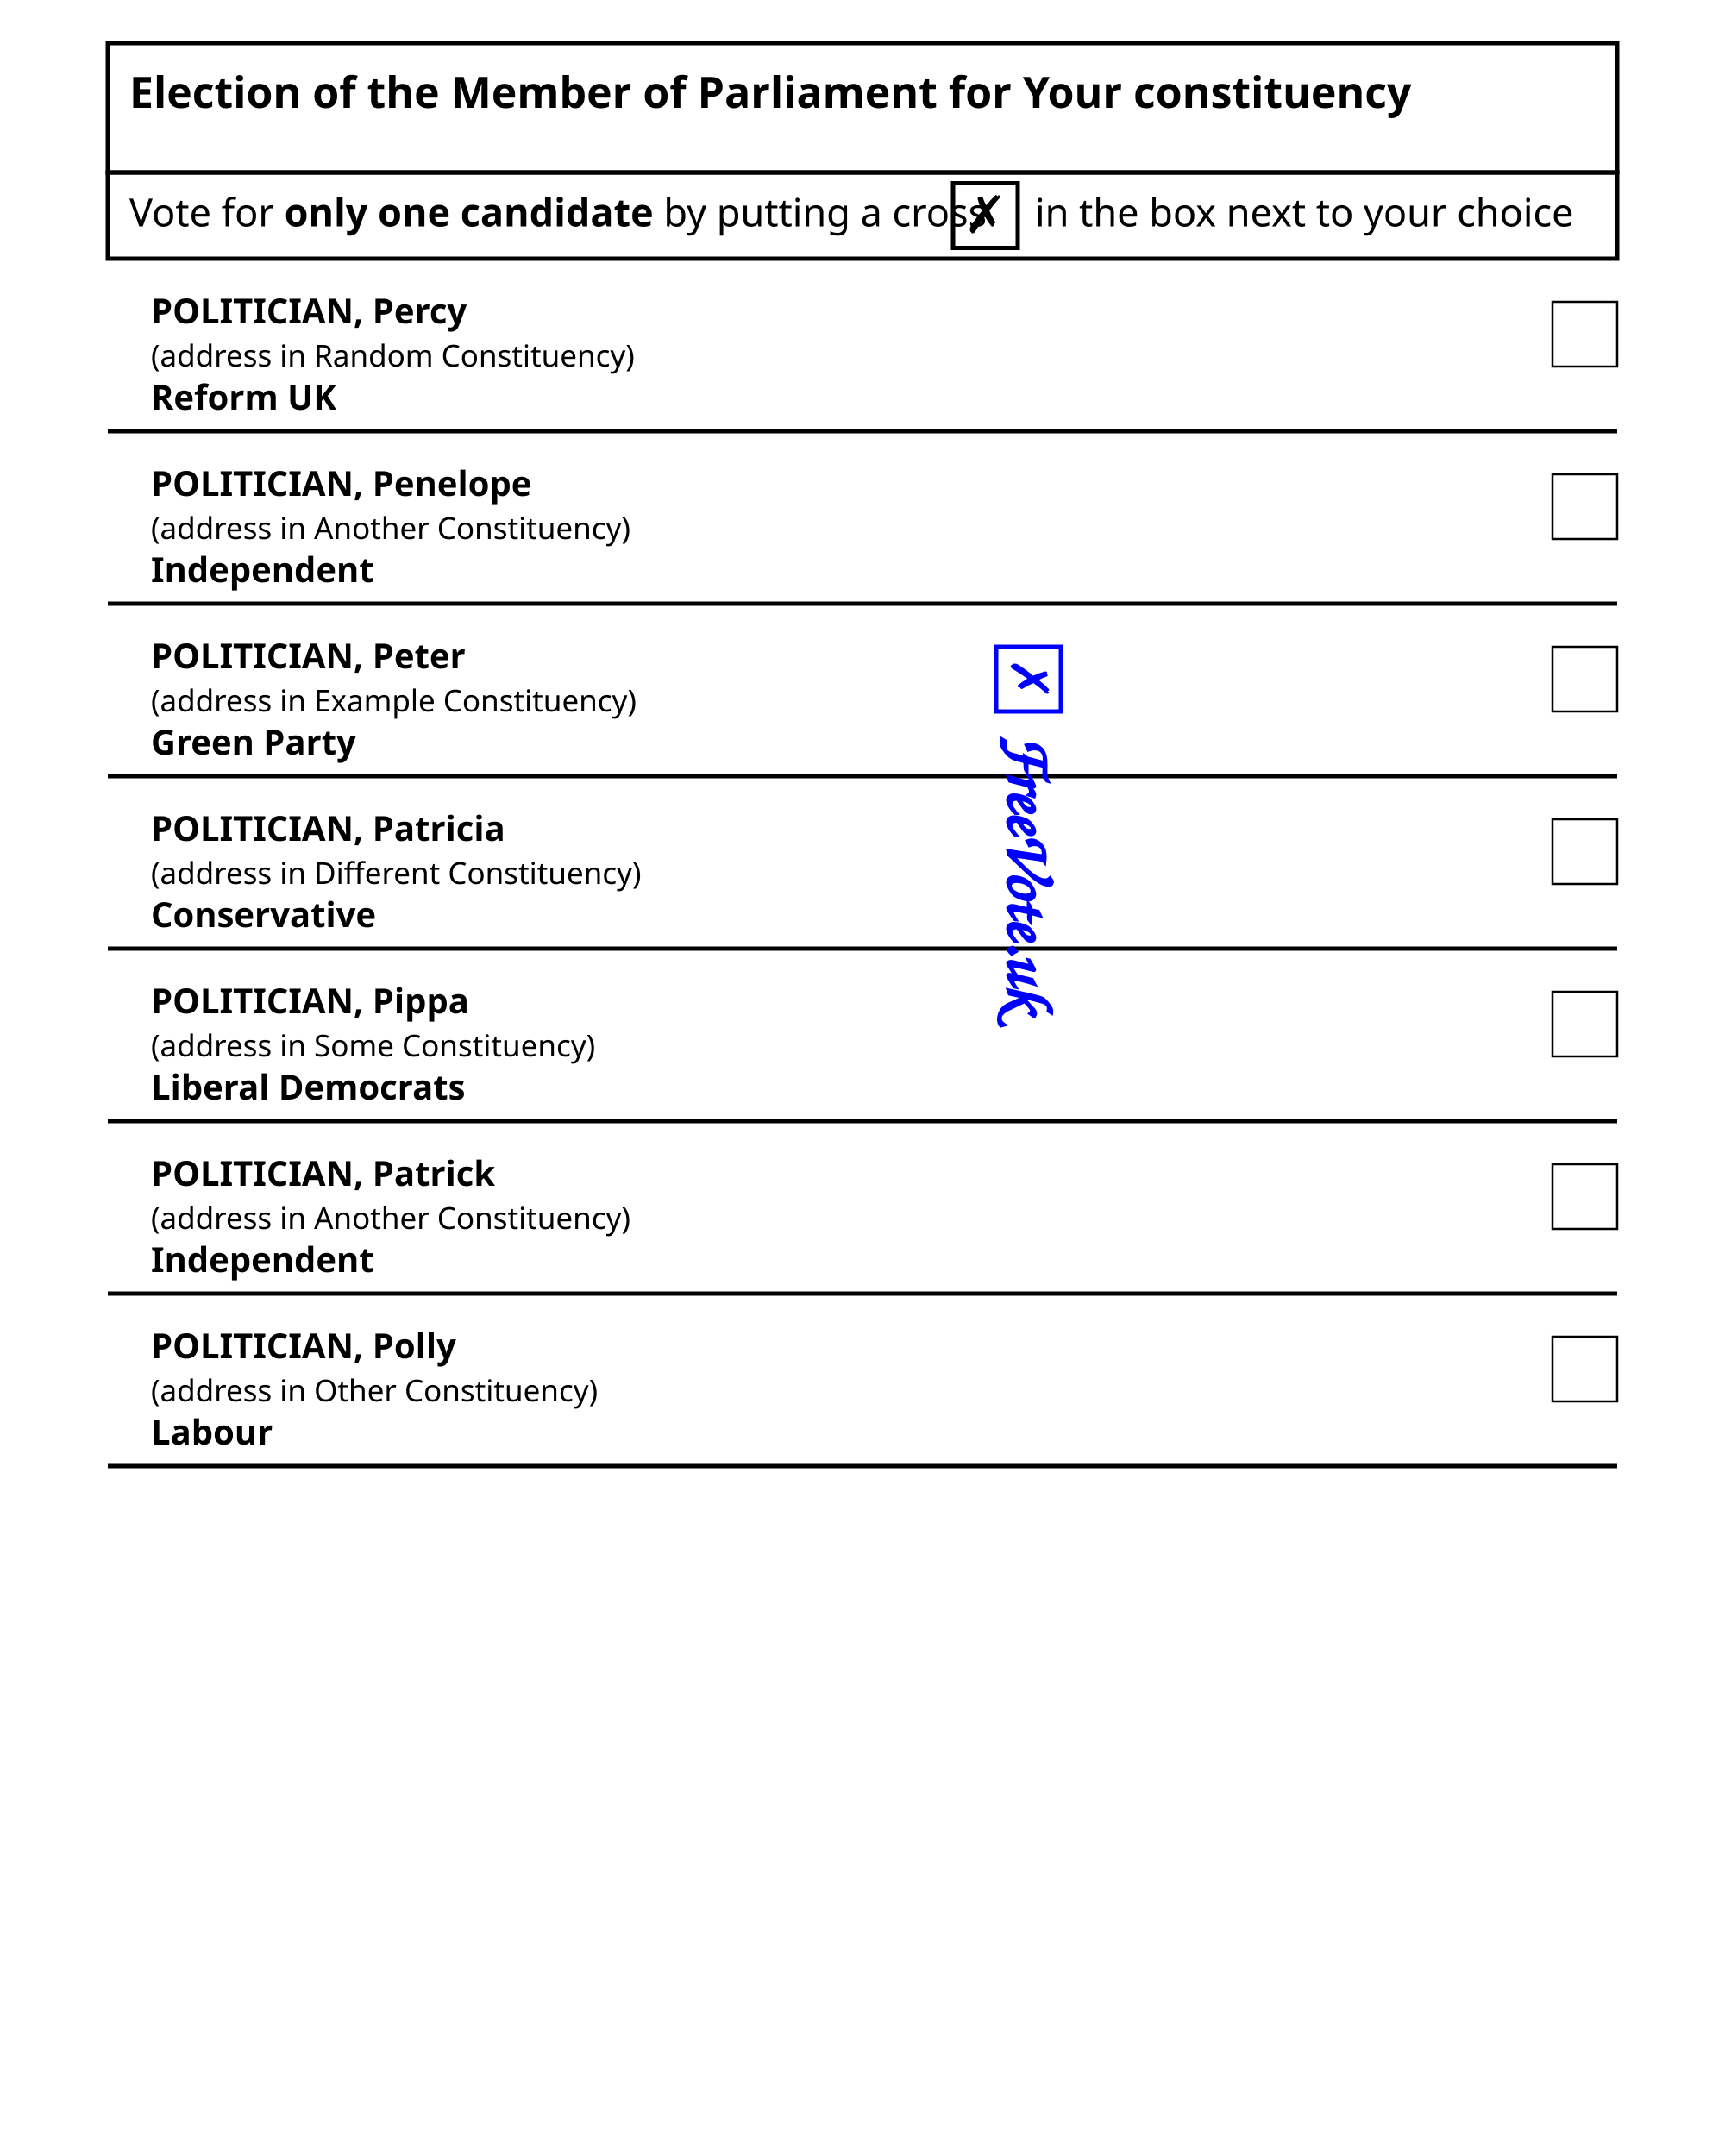
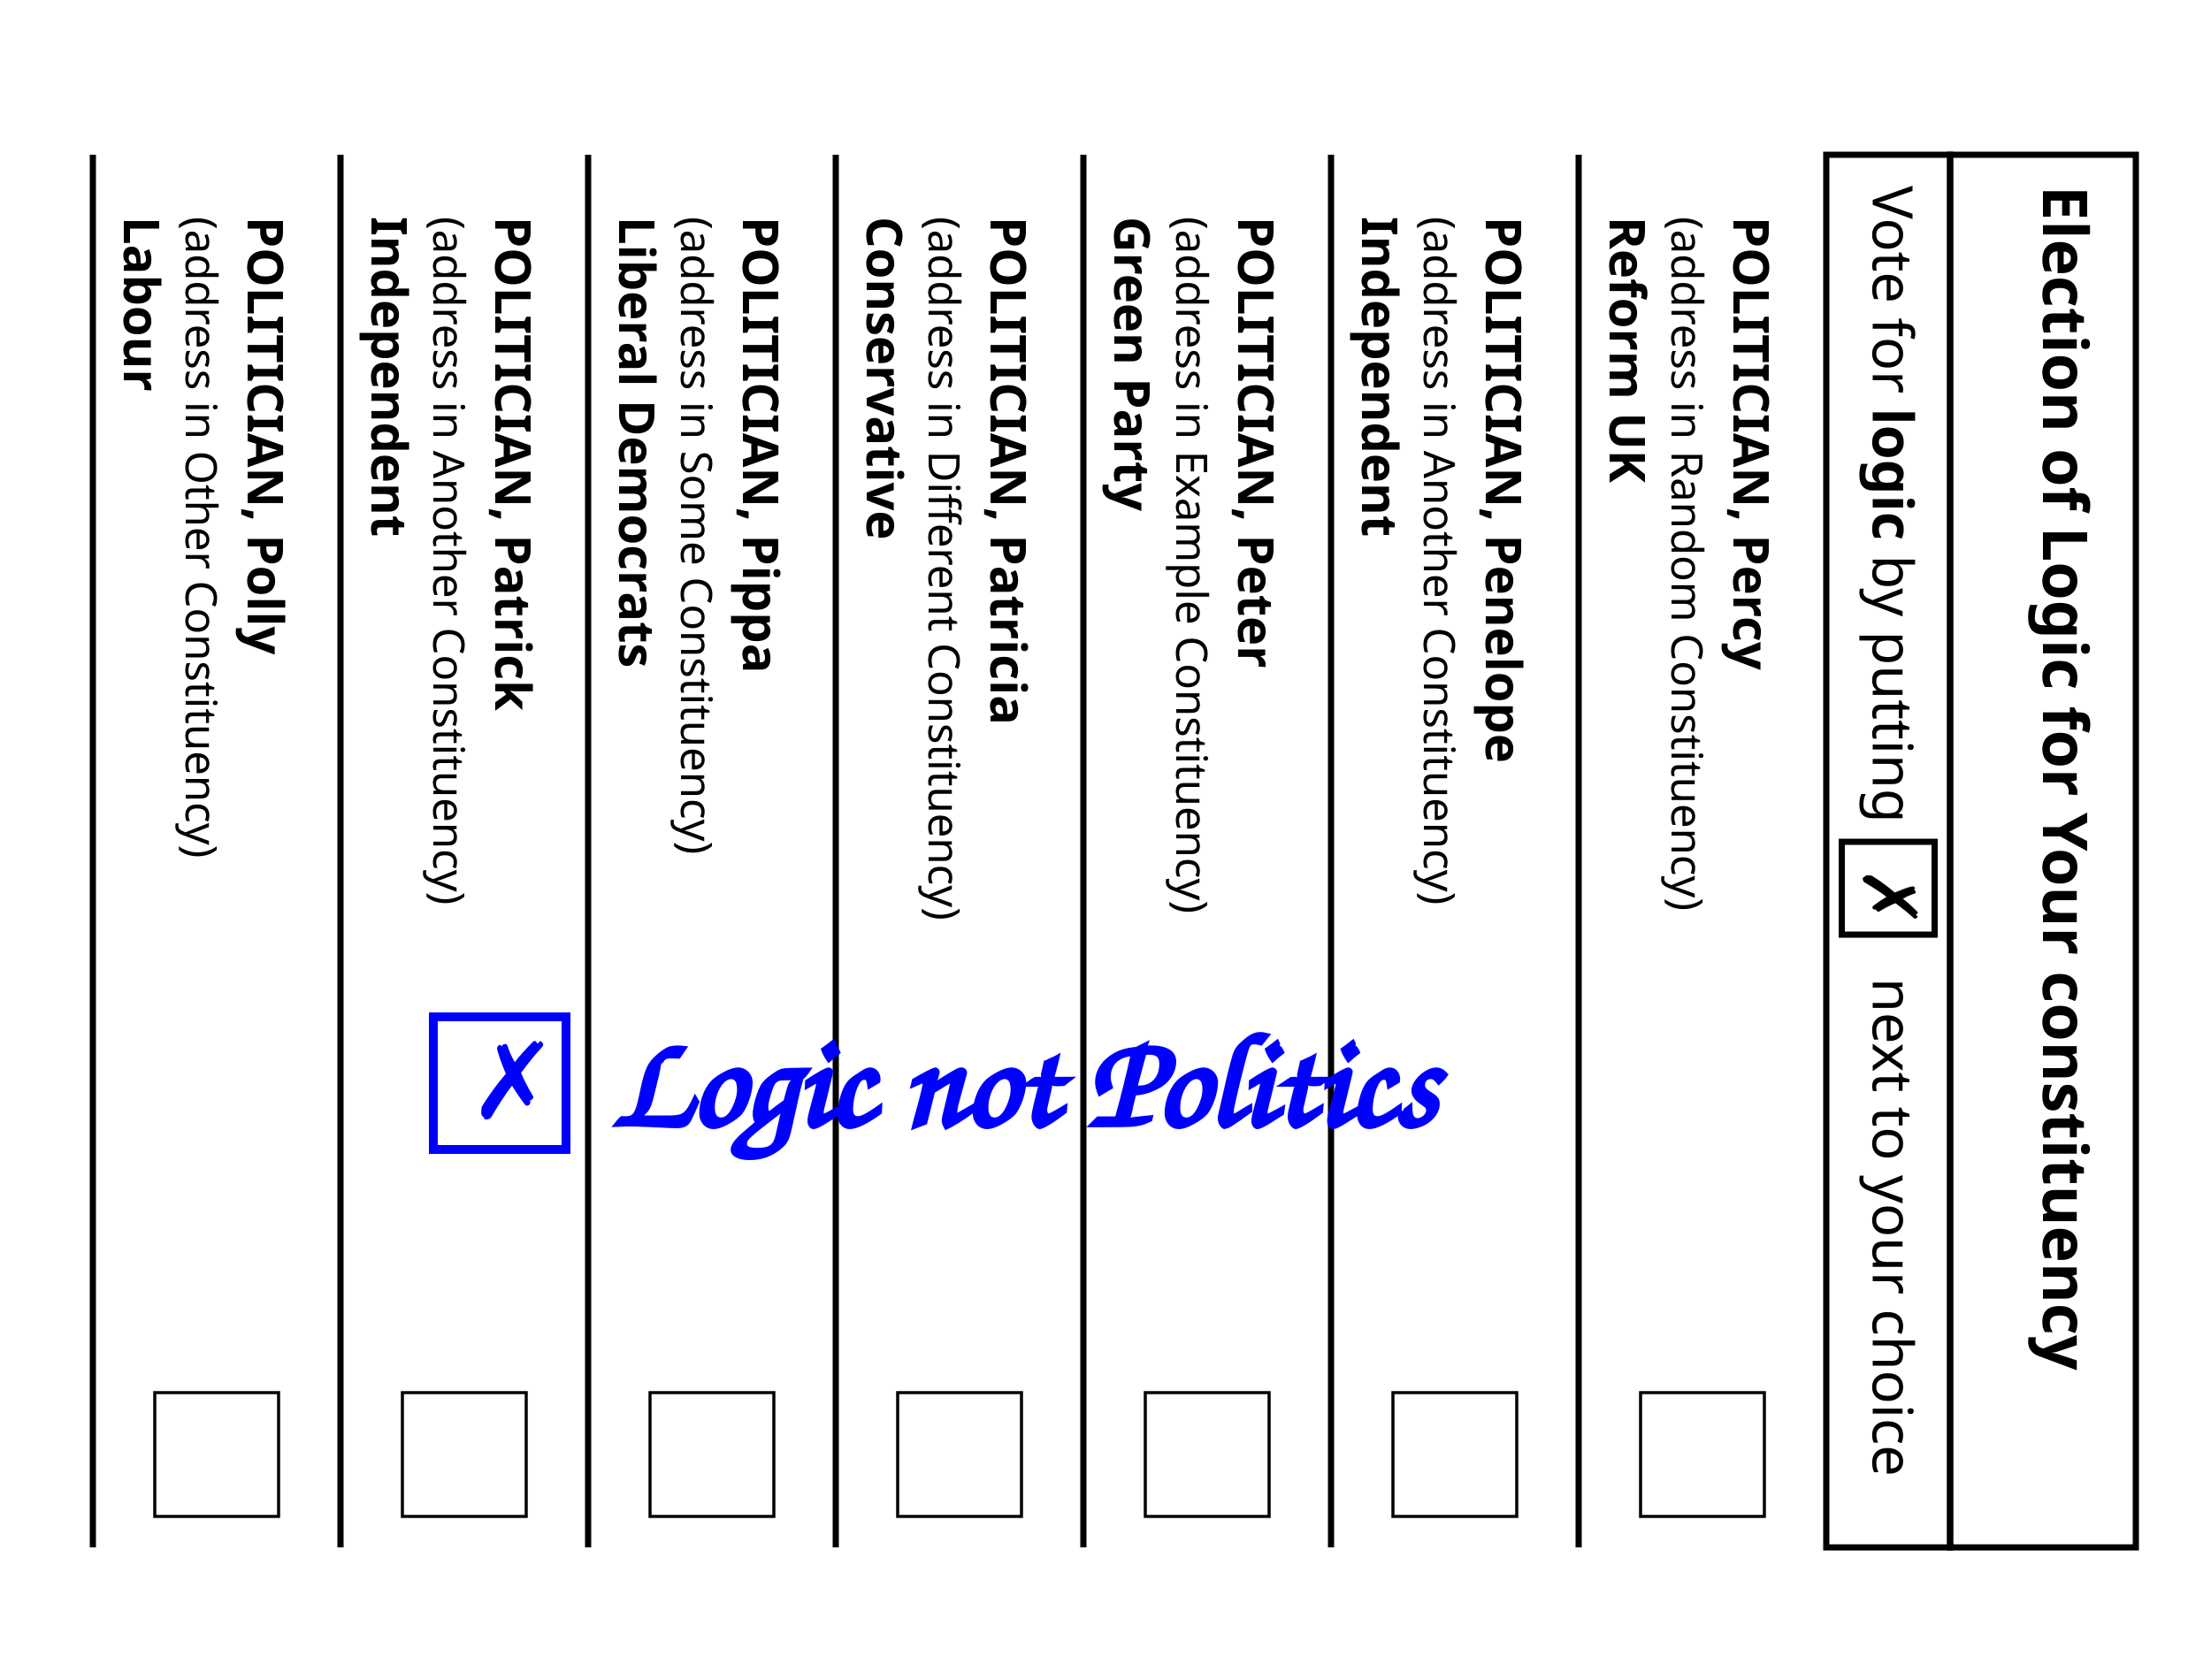
- <svg xmlns="http://www.w3.org/2000/svg" width="800" height="1000">
-   <rect x="50" y="20" width="700" height="60" fill="none" stroke="black" stroke-width="2" />
-   <text x="60" y="50" font-family="sans-serif" font-weight="bold" font-size="20">Election of the Member of Parliament for Your constituency</text>
-   <rect x="50" y="80" width="700" height="40" fill="none" stroke="black" stroke-width="2" />
-   <text x="60" y="105" font-family="sans-serif" font-size="18">
-     Vote for <tspan font-weight="bold">only one candidate</tspan> by putting a cross
-     <tspan x="480" y="105">in the box next to your choice</tspan>
-   </text>
-   <rect x="442" y="85" width="30" height="30" fill="none" stroke="black" stroke-width="2" />
-   <text x="447" y="108" font-family="sans-serif" font-size="24" font-weight="bold">✗</text>
-   <g font-family="sans-serif">
-     <text x="70" y="150" font-weight="bold" font-size="16">POLITICIAN, Percy</text>
-     <text x="70" y="170" font-size="14">(address in Random Constituency)</text>
-     <text x="70" y="190" font-weight="bold" font-size="16">Reform UK</text>
-     <rect x="720" y="140" width="30" height="30" fill="none" stroke="black" />
-     <line x1="50" y1="200" x2="750" y2="200" stroke="black" stroke-width="2" />
-     <text x="70" y="230" font-weight="bold" font-size="16">POLITICIAN, Penelope</text>
-     <text x="70" y="250" font-size="14">(address in Another Constituency)</text>
-     <text x="70" y="270" font-weight="bold" font-size="16">Independent</text>
-     <rect x="720" y="220" width="30" height="30" fill="none" stroke="black" />
-     <line x1="50" y1="280" x2="750" y2="280" stroke="black" stroke-width="2" />
-     <text x="70" y="310" font-weight="bold" font-size="16">POLITICIAN, Peter</text>
-     <text x="70" y="330" font-size="14">(address in Example Constituency)</text>
-     <text x="70" y="350" font-weight="bold" font-size="16">Green Party</text>
-     <rect x="720" y="300" width="30" height="30" fill="none" stroke="black" />
-     <line x1="50" y1="360" x2="750" y2="360" stroke="black" stroke-width="2" />
-     <text x="70" y="390" font-weight="bold" font-size="16">POLITICIAN, Patricia</text>
-     <text x="70" y="410" font-size="14">(address in Different Constituency)</text>
-     <text x="70" y="430" font-weight="bold" font-size="16">Conservative</text>
-     <rect x="720" y="380" width="30" height="30" fill="none" stroke="black" />
-     <line x1="50" y1="440" x2="750" y2="440" stroke="black" stroke-width="2" />
-     <text x="70" y="470" font-weight="bold" font-size="16">POLITICIAN, Pippa</text>
-     <text x="70" y="490" font-size="14">(address in Some Constituency)</text>
-     <text x="70" y="510" font-weight="bold" font-size="16">Liberal Democrats</text>
-     <rect x="720" y="460" width="30" height="30" fill="none" stroke="black" />
-     <line x1="50" y1="520" x2="750" y2="520" stroke="black" stroke-width="2" />
-     <text x="70" y="550" font-weight="bold" font-size="16">POLITICIAN, Patrick</text>
-     <text x="70" y="570" font-size="14">(address in Another Constituency)</text>
-     <text x="70" y="590" font-weight="bold" font-size="16">Independent</text>
-     <rect x="720" y="540" width="30" height="30" fill="none" stroke="black" />
-     <line x1="50" y1="600" x2="750" y2="600" stroke="black" stroke-width="2" />
-     <text x="70" y="630" font-weight="bold" font-size="16">POLITICIAN, Polly</text>
-     <text x="70" y="650" font-size="14">(address in Other Constituency)</text>
-     <text x="70" y="670" font-weight="bold" font-size="16">Labour</text>
-     <rect x="720" y="620" width="30" height="30" fill="none" stroke="black" />
-     <line x1="50" y1="680" x2="750" y2="680" stroke="black" stroke-width="2" />
+ <svg xmlns="http://www.w3.org/2000/svg" width="500" height="380">
+   <g id="form-group" transform="scale(0.7) rotate(90,300,300) translate(0,-110)">
+     <rect x="50" y="20" width="450" height="60" fill="none" stroke="black" stroke-width="2" />
+     <text x="60" y="50" font-family="sans-serif" font-weight="bold" font-size="20">Election of Logic for Your constituency</text>
+     <rect x="50" y="80" width="450" height="40" fill="none" stroke="black" stroke-width="2" />
+     <text x="60" y="105" font-family="sans-serif" font-size="18">
+       Vote for <tspan font-weight="bold">logic</tspan> by putting
+       <tspan x="316" y="105">next to your choice</tspan>
+     </text>
+     <rect x="272" y="85" width="30" height="30" fill="none" stroke="black" stroke-width="2" />
+     <text x="280" y="108" font-family="sans-serif" font-size="24" font-weight="bold">✗</text>
+     <g font-family="sans-serif">
+       <text x="70" y="150" font-weight="bold" font-size="16">POLITICIAN, Percy</text>
+       <text x="70" y="170" font-size="14">(address in Random Constituency)</text>
+       <text x="70" y="190" font-weight="bold" font-size="16">Reform UK</text>
+       <rect x="450" y="140" width="40" height="40" fill="none" stroke="black" />
+       <line x1="50" y1="200" x2="500" y2="200" stroke="black" stroke-width="2" />
+       <text x="70" y="230" font-weight="bold" font-size="16">POLITICIAN, Penelope</text>
+       <text x="70" y="250" font-size="14">(address in Another Constituency)</text>
+       <text x="70" y="270" font-weight="bold" font-size="16">Independent</text>
+       <rect x="450" y="220" width="40" height="40" fill="none" stroke="black" />
+       <line x1="50" y1="280" x2="500" y2="280" stroke="black" stroke-width="2" />
+       <text x="70" y="310" font-weight="bold" font-size="16">POLITICIAN, Peter</text>
+       <text x="70" y="330" font-size="14">(address in Example Constituency)</text>
+       <text x="70" y="350" font-weight="bold" font-size="16">Green Party</text>
+       <rect x="450" y="300" width="40" height="40" fill="none" stroke="black" />
+       <line x1="50" y1="360" x2="500" y2="360" stroke="black" stroke-width="2" />
+       <text x="70" y="390" font-weight="bold" font-size="16">POLITICIAN, Patricia</text>
+       <text x="70" y="410" font-size="14">(address in Different Constituency)</text>
+       <text x="70" y="430" font-weight="bold" font-size="16">Conservative</text>
+       <rect x="450" y="380" width="40" height="40" fill="none" stroke="black" />
+       <line x1="50" y1="440" x2="500" y2="440" stroke="black" stroke-width="2" />
+       <text x="70" y="470" font-weight="bold" font-size="16">POLITICIAN, Pippa</text>
+       <text x="70" y="490" font-size="14">(address in Some Constituency)</text>
+       <text x="70" y="510" font-weight="bold" font-size="16">Liberal Democrats</text>
+       <rect x="450" y="460" width="40" height="40" fill="none" stroke="black" />
+       <line x1="50" y1="520" x2="500" y2="520" stroke="black" stroke-width="2" />
+       <text x="70" y="550" font-weight="bold" font-size="16">POLITICIAN, Patrick</text>
+       <text x="70" y="570" font-size="14">(address in Another Constituency)</text>
+       <text x="70" y="590" font-weight="bold" font-size="16">Independent</text>
+       <rect x="450" y="540" width="40" height="40" fill="none" stroke="black" />
+       <line x1="50" y1="600" x2="500" y2="600" stroke="black" stroke-width="2" />
+       <text x="70" y="630" font-weight="bold" font-size="16">POLITICIAN, Polly</text>
+       <text x="70" y="650" font-size="14">(address in Other Constituency)</text>
+       <text x="70" y="670" font-weight="bold" font-size="16">Labour</text>
+       <rect x="450" y="620" width="40" height="40" fill="none" stroke="black" />
+       <line x1="50" y1="680" x2="500" y2="680" stroke="black" stroke-width="2" />
+     </g>
  </g>
-   <rect x="462" y="300" width="30" height="30" fill="none" stroke="blue" stroke-width="2" />
-   <text x="469" y="305" font-family="sans-serif" font-size="24" fill="blue" font-weight="bold" transform="rotate(90,469,305)">✗</text>
-   <text x="467" y="340" font-family="cursive" fill="blue" font-size="30" font-weight="bold" transform="rotate(90,467,340)">FreeVote.uk</text>
+   <rect x="98" y="230" width="30" height="30" fill="none" stroke="blue" stroke-width="2" />
+   <text x="106" y="253" font-family="sans-serif" font-size="24" fill="blue" font-weight="bold">✗</text>
+   <text x="138" y="255" font-family="cursive" fill="blue" font-size="30" font-weight="bold">Logic not Politics</text>
</svg>
